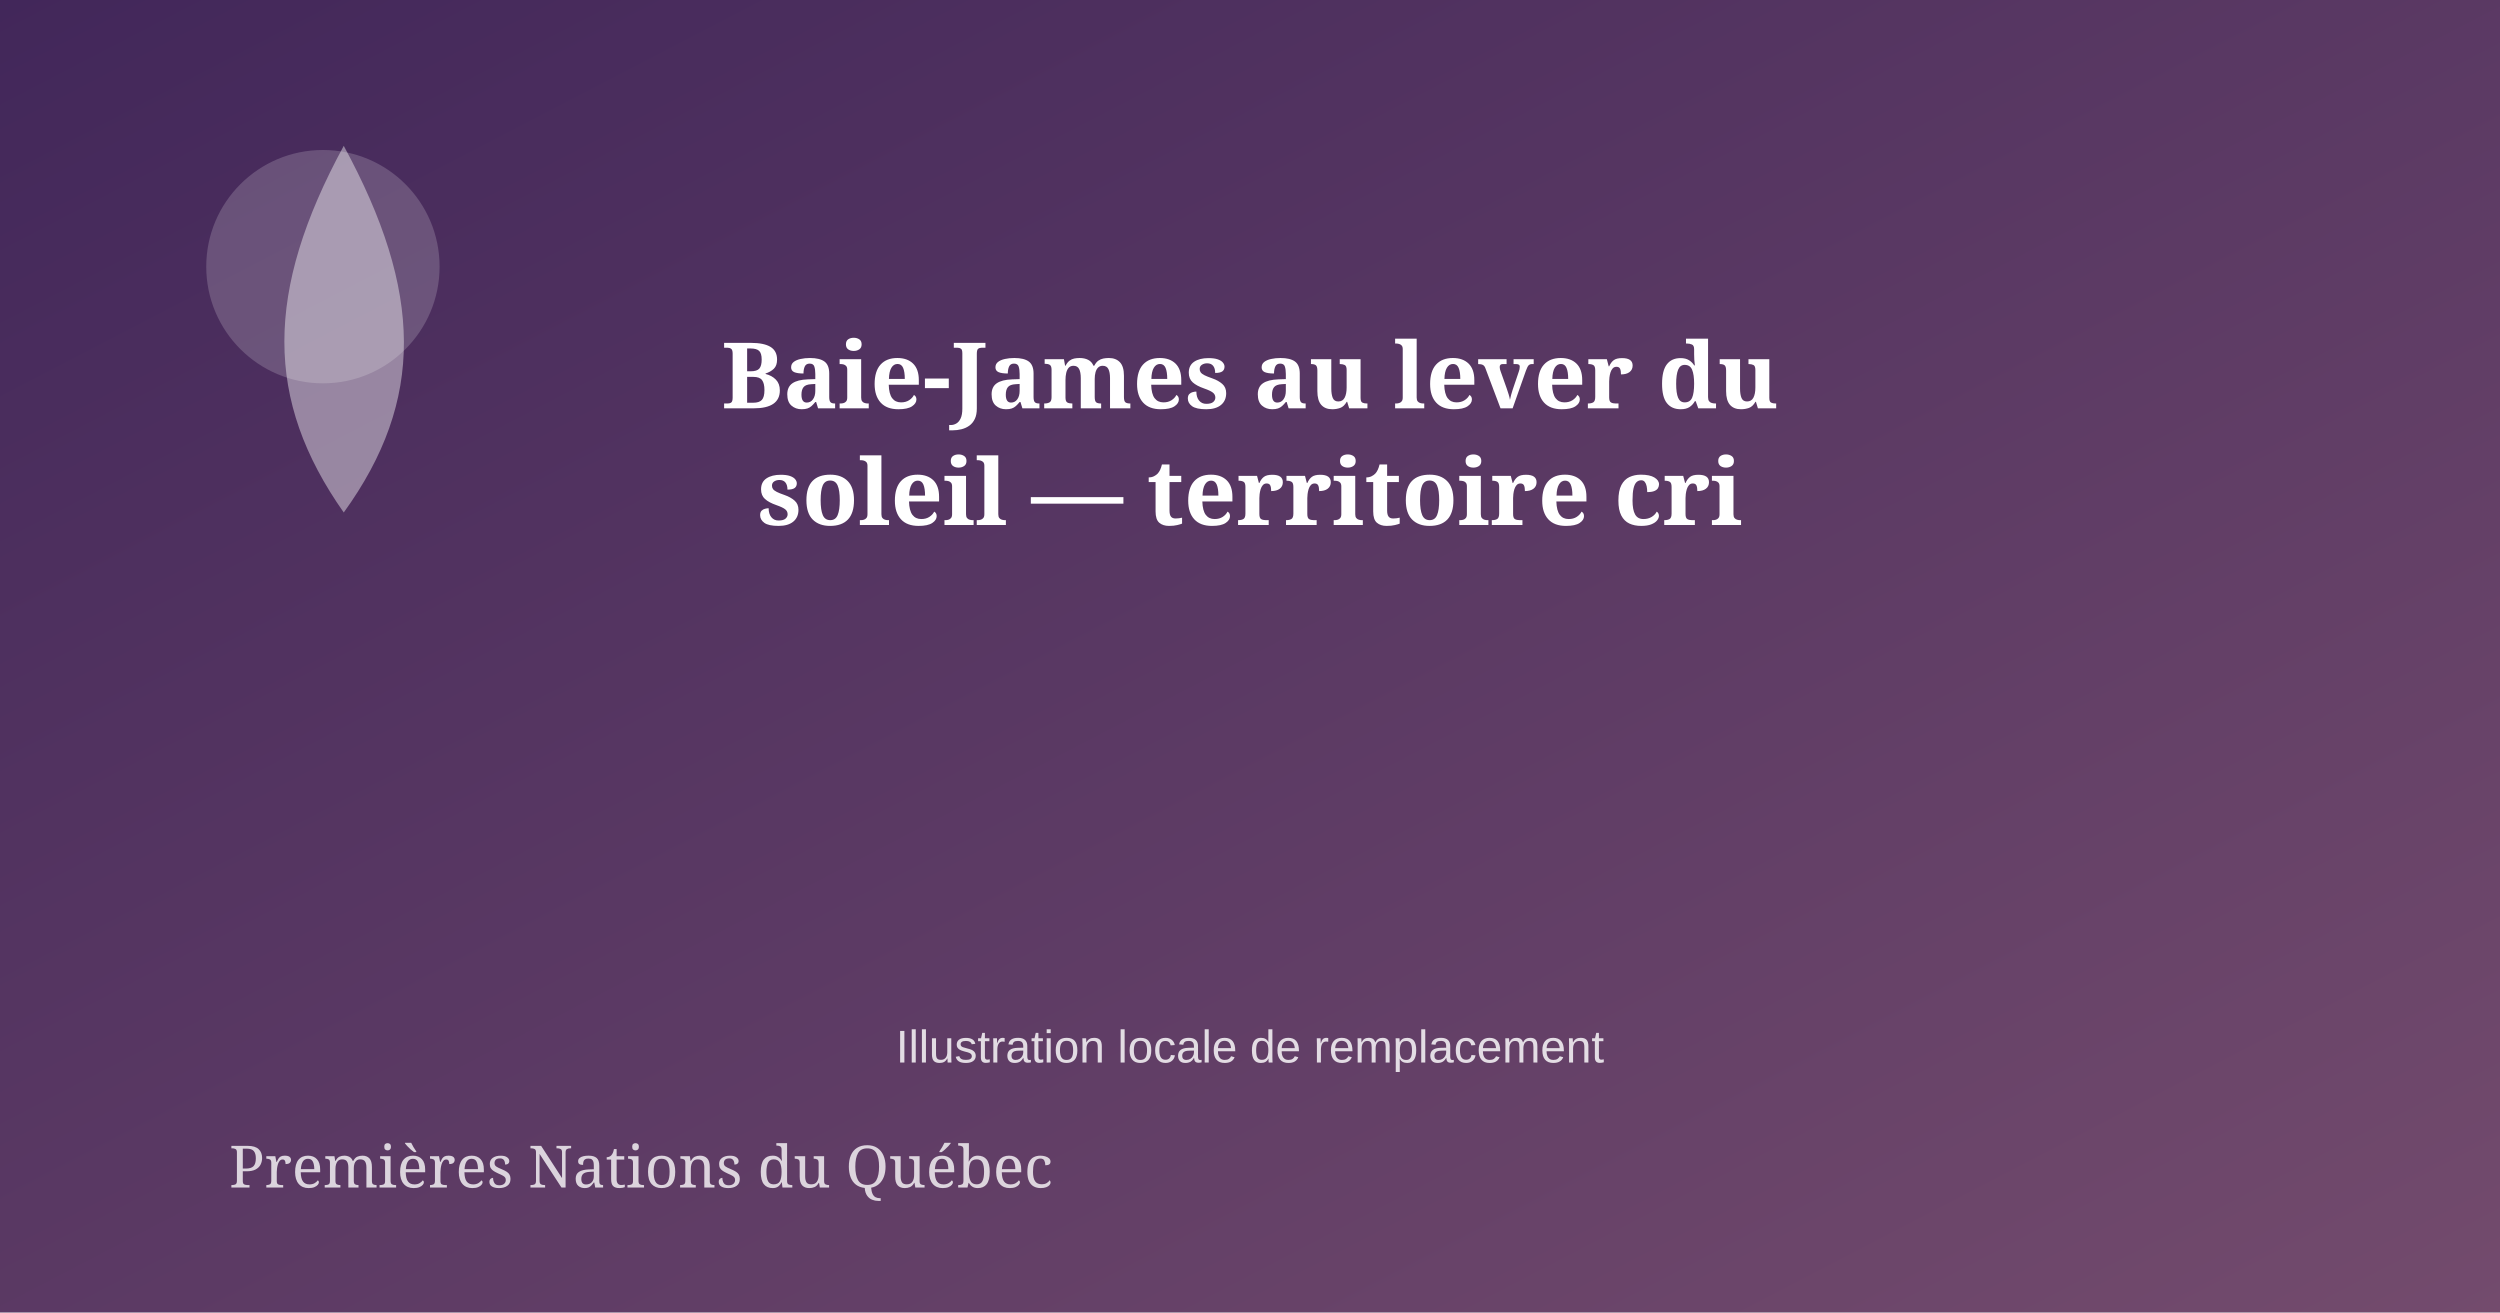
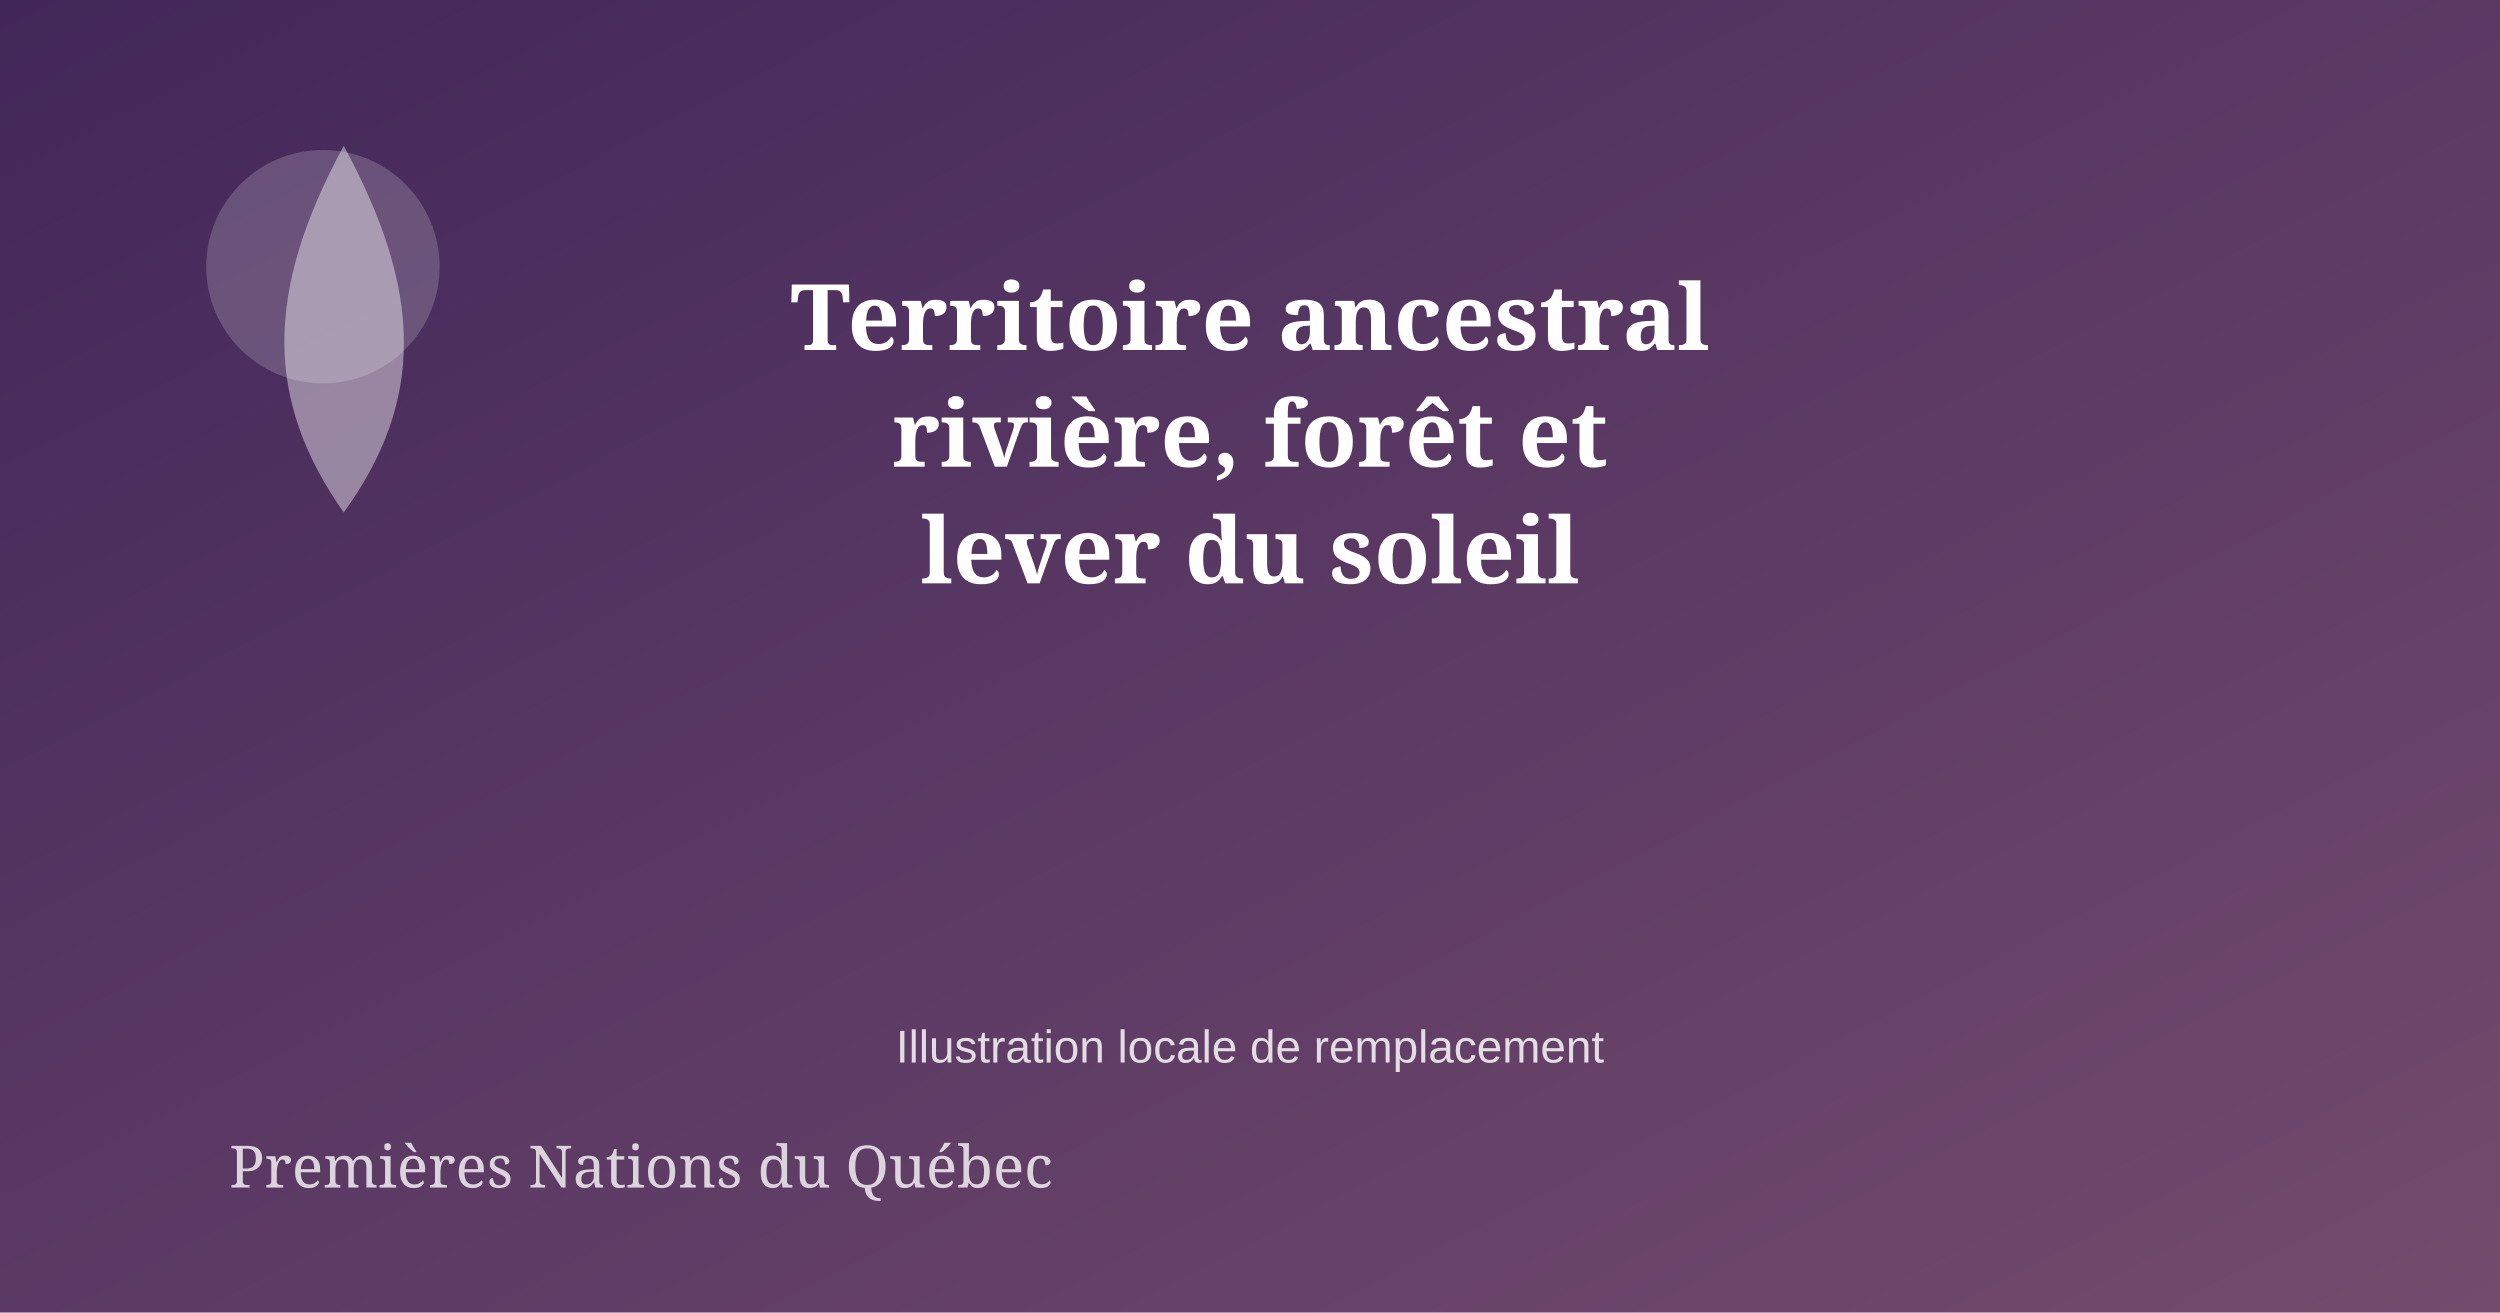
<svg xmlns="http://www.w3.org/2000/svg" viewBox="0 0 1200 630" role="img" aria-labelledby="title desc">
  <defs>
    <linearGradient id="bg" x1="0" y1="0" x2="1" y2="1">
      <stop offset="0%" stop-color="#42275a" />
      <stop offset="100%" stop-color="#734b6d" />
    </linearGradient>
  </defs>
  <rect width="1200" height="630" fill="url(#bg)" />
  <circle cx="155" cy="128" r="56" fill="rgba(255,255,255,0.18)" />
  <path d="M165 70c38 70 39 122 0 176-38-54-38-106 0-176Z" fill="rgba(255,255,255,0.42)" />
  <text x="110" y="570" font-size="28" fill="rgba(255,255,255,0.78)" font-family="Georgia, serif">Premières Nations du Québec</text>
-   <text x="600" y="196" text-anchor="middle" font-size="44" font-weight="700" fill="#ffffff" font-family="Georgia, serif">Baie-James au lever du</text>
-   <text x="600" y="252" text-anchor="middle" font-size="44" font-weight="700" fill="#ffffff" font-family="Georgia, serif">soleil — territoire cri</text>
+   <text x="600" y="168" text-anchor="middle" font-size="44" font-weight="700" fill="#ffffff" font-family="Georgia, serif">Territoire ancestral</text>
+   <text x="600" y="224" text-anchor="middle" font-size="44" font-weight="700" fill="#ffffff" font-family="Georgia, serif">rivière, forêt et</text>
+   <text x="600" y="280" text-anchor="middle" font-size="44" font-weight="700" fill="#ffffff" font-family="Georgia, serif">lever du soleil</text>
  <text x="600" y="510" text-anchor="middle" font-size="22" fill="rgba(255,255,255,0.82)" font-family="Arial, sans-serif">Illustration locale de remplacement</text>
</svg>
